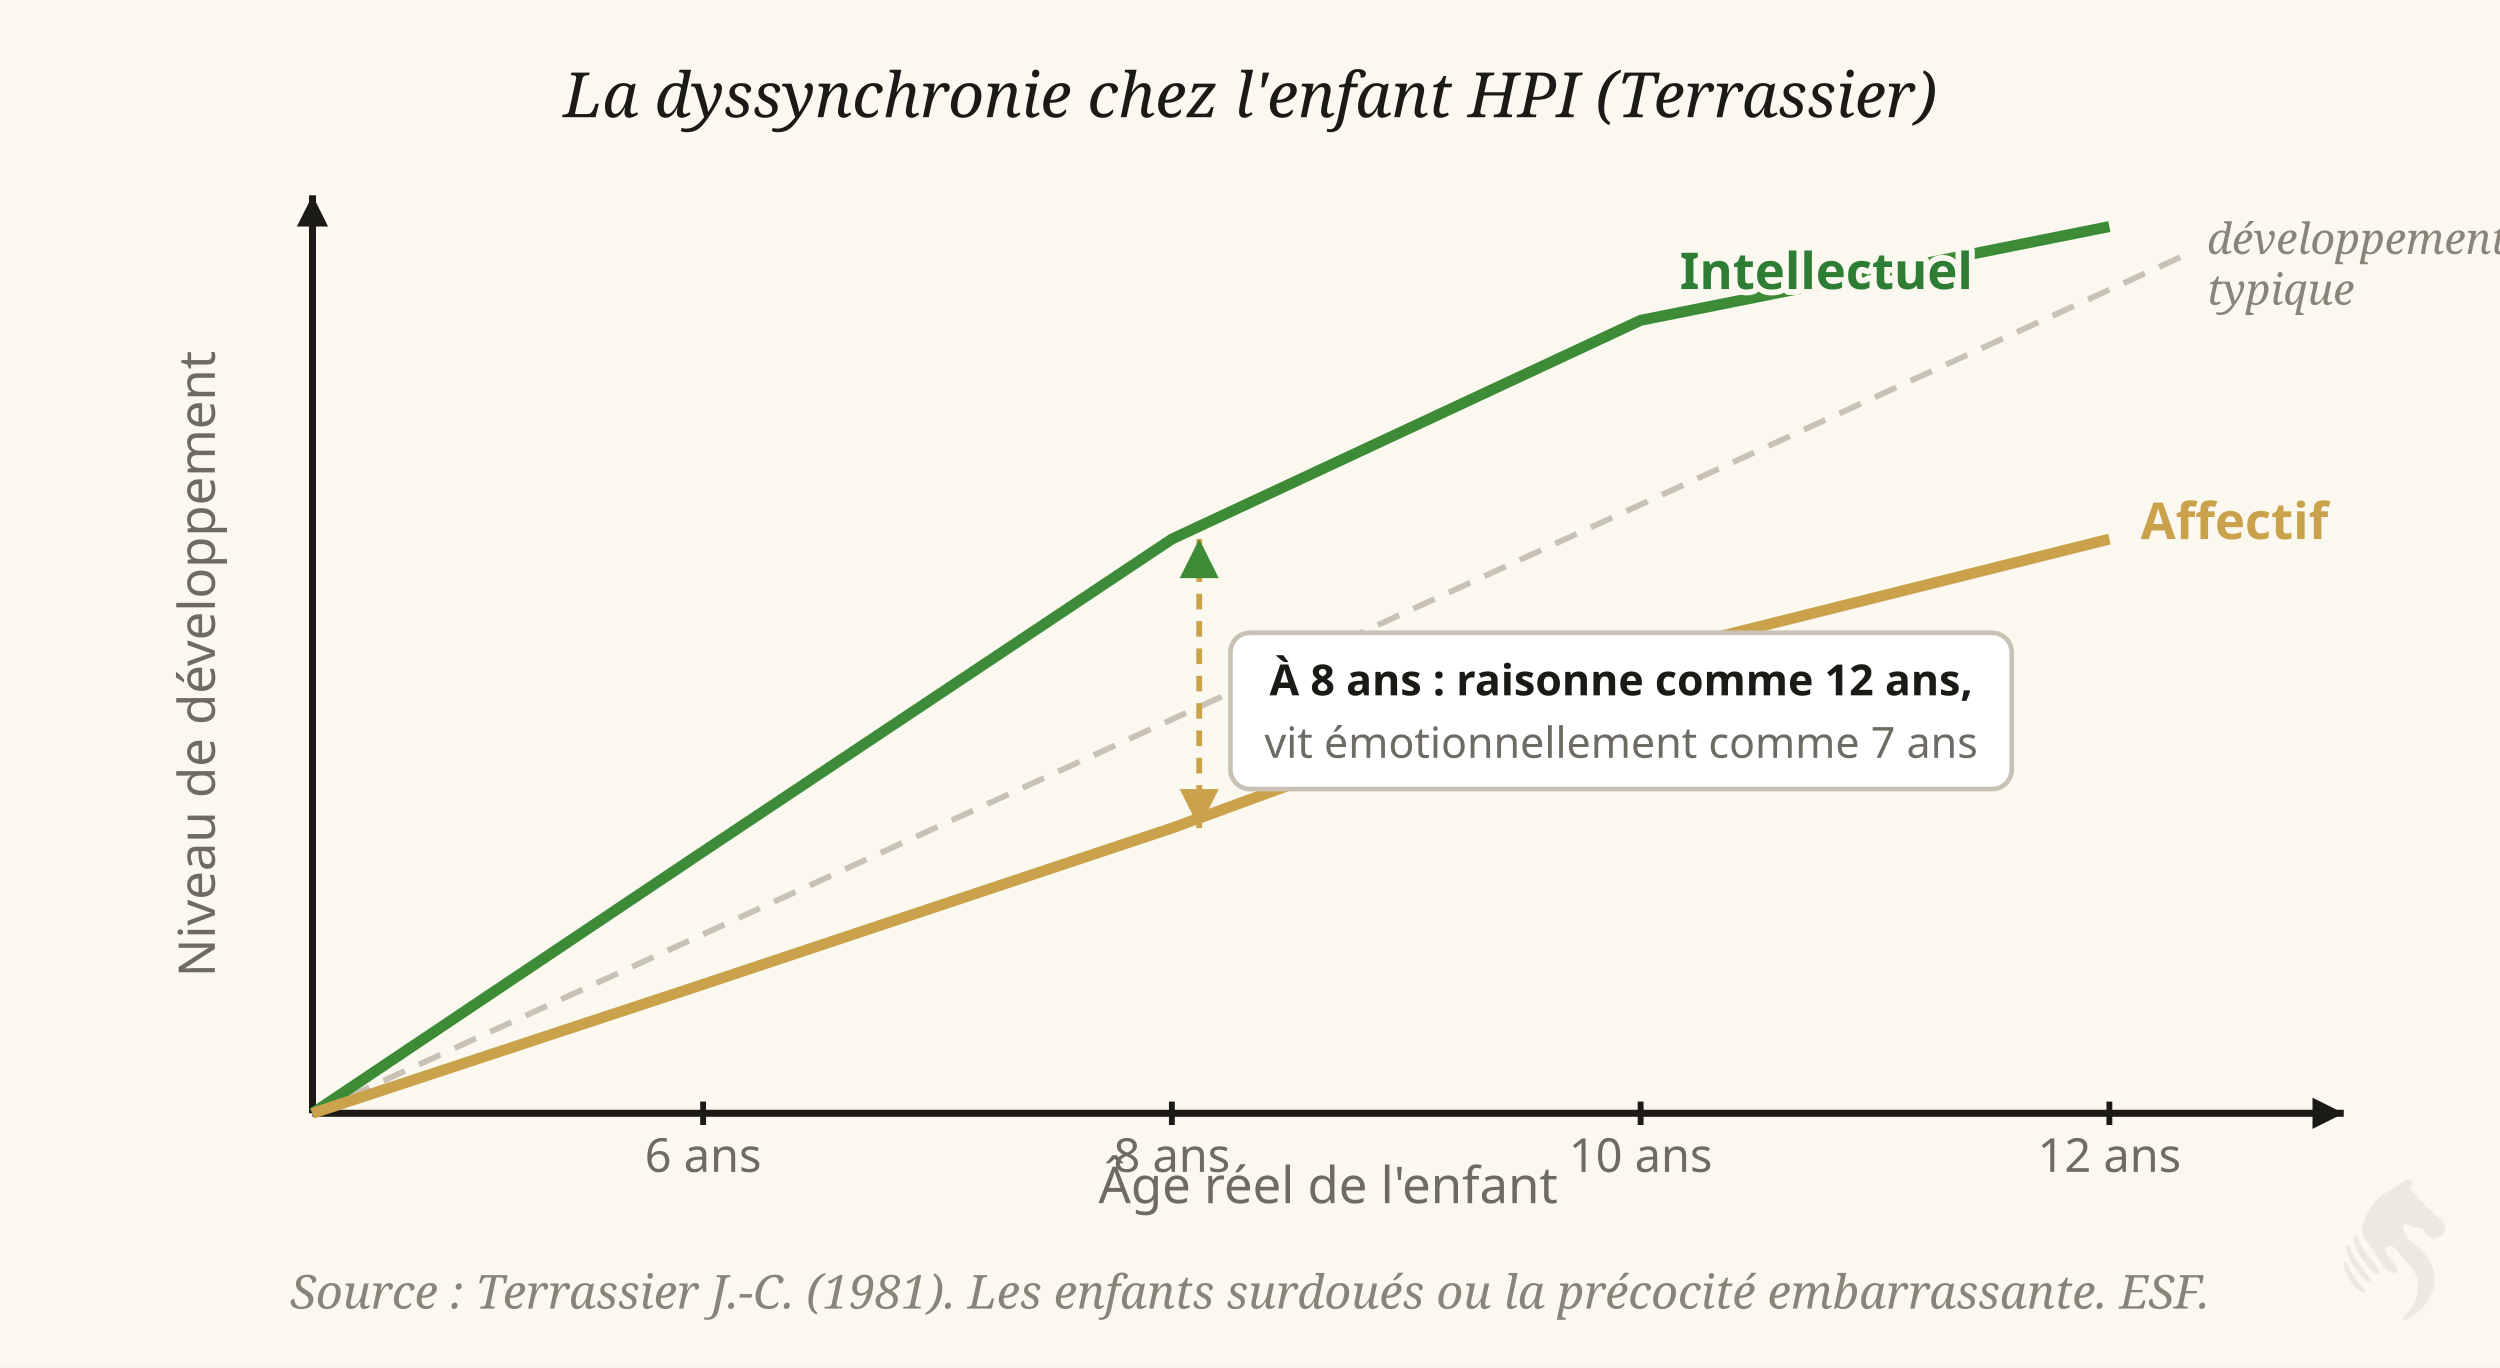
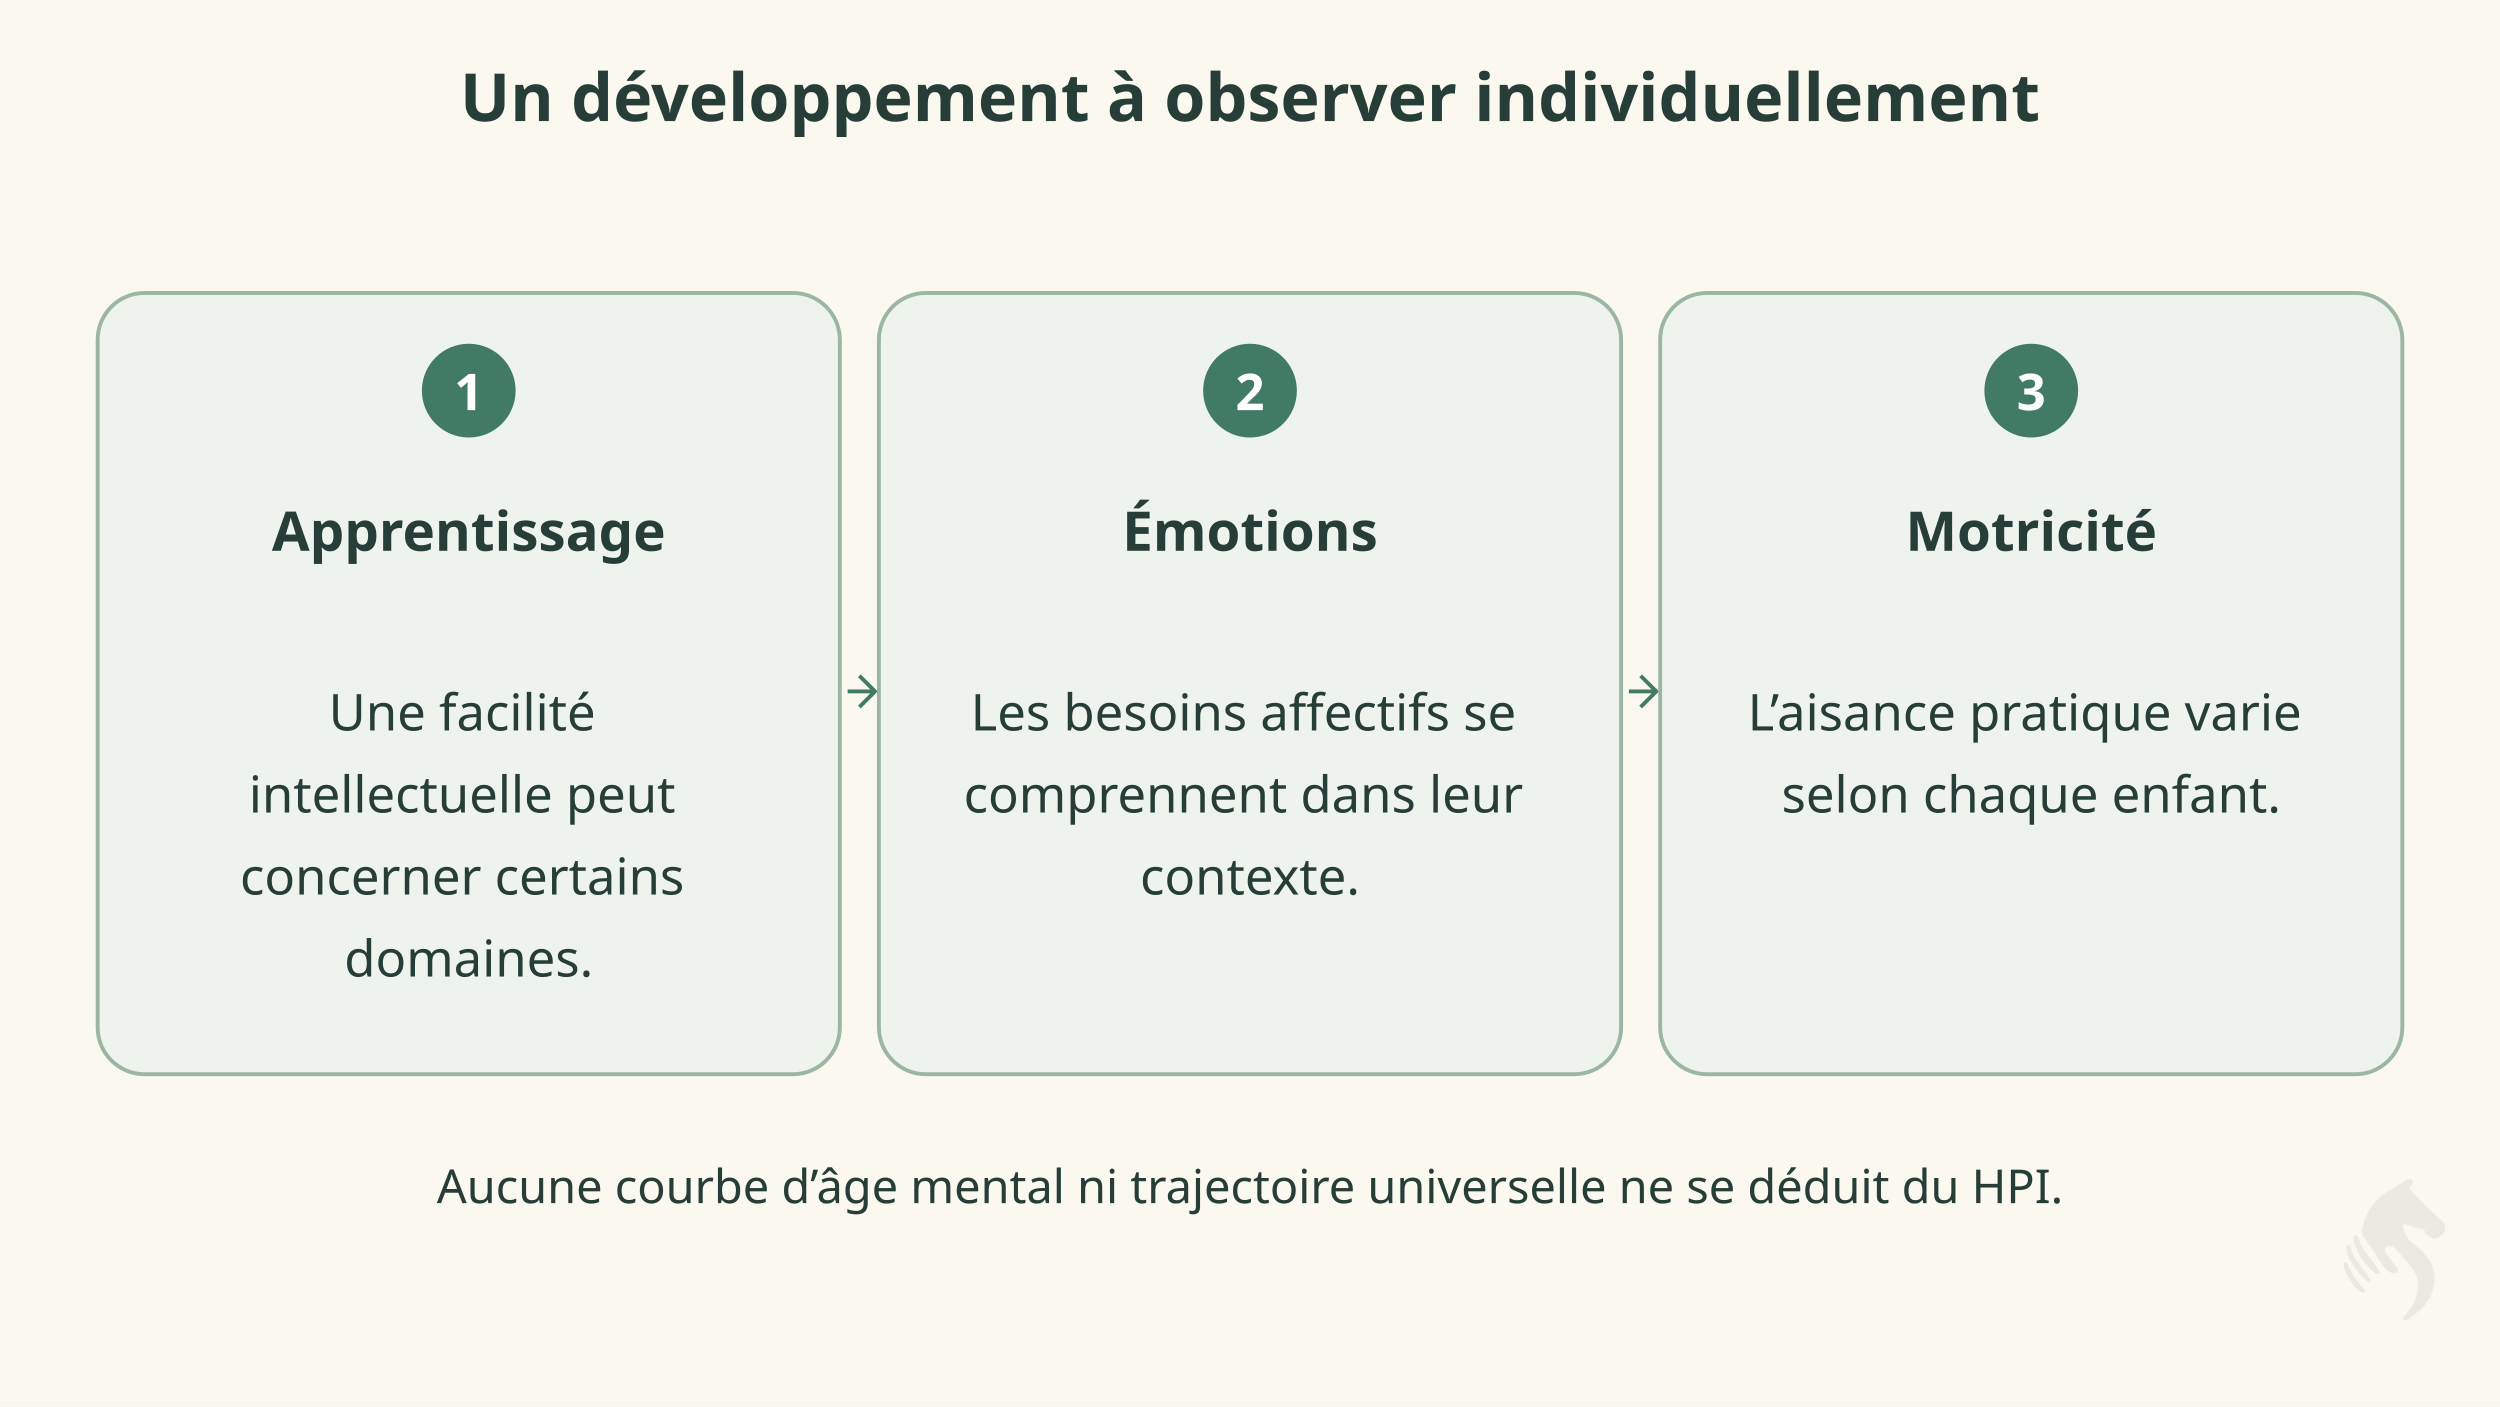
- <svg xmlns="http://www.w3.org/2000/svg" width="640" height="350" viewBox="0 0 640 350" role="img" aria-labelledby="hpi1">
-   <rect width="640" height="350" fill="#faf8ef" />
-   <text x="320" y="30" text-anchor="middle" font-family="Georgia, serif" font-size="16" font-style="italic" fill="#1c1a16">La dyssynchronie chez l'enfant HPI (Terrassier)</text>
-   <line x1="80" y1="285" x2="600" y2="285" stroke="#1c1a16" stroke-width="1.8" />
-   <line x1="80" y1="285" x2="80" y2="50" stroke="#1c1a16" stroke-width="1.8" />
-   <polygon points="600,285 592,281 592,289" fill="#1c1a16" />
-   <polygon points="80,50 76,58 84,58" fill="#1c1a16" />
-   <text x="340" y="308" text-anchor="middle" font-family="system-ui, sans-serif" font-size="13" fill="#6e6a64">Âge réel de l'enfant</text>
-   <text x="55" y="170" text-anchor="middle" font-family="system-ui, sans-serif" font-size="13" fill="#6e6a64" transform="rotate(-90 55 170)">Niveau de développement</text>
-   <text x="180" y="300" text-anchor="middle" font-family="system-ui, sans-serif" font-size="12" fill="#6e6a64">6 ans</text>
-   <text x="300" y="300" text-anchor="middle" font-family="system-ui, sans-serif" font-size="12" fill="#6e6a64">8 ans</text>
-   <text x="420" y="300" text-anchor="middle" font-family="system-ui, sans-serif" font-size="12" fill="#6e6a64">10 ans</text>
-   <text x="540" y="300" text-anchor="middle" font-family="system-ui, sans-serif" font-size="12" fill="#6e6a64">12 ans</text>
-   <line x1="180" y1="282" x2="180" y2="288" stroke="#1c1a16" stroke-width="1.5" />
-   <line x1="300" y1="282" x2="300" y2="288" stroke="#1c1a16" stroke-width="1.5" />
-   <line x1="420" y1="282" x2="420" y2="288" stroke="#1c1a16" stroke-width="1.5" />
-   <line x1="540" y1="282" x2="540" y2="288" stroke="#1c1a16" stroke-width="1.5" />
-   <line x1="80" y1="285" x2="560" y2="65" stroke="#c9c2b4" stroke-width="1.5" stroke-dasharray="6 4" />
-   <text x="565" y="65" font-family="Georgia, serif" font-size="11" font-style="italic" fill="#8a8478">développement</text>
-   <text x="565" y="78" font-family="Georgia, serif" font-size="11" font-style="italic" fill="#8a8478">typique</text>
-   <polyline points="80,285 180,218 300,138 420,82 540,58" fill="none" stroke="#3d8b37" stroke-width="2.8" />
-   <text x="430" y="74" font-family="system-ui, sans-serif" font-size="13" font-weight="700" fill="#2e7d34" stroke="#faf8ef" stroke-width="3" stroke-linejoin="round" paint-order="stroke">Intellectuel</text>
-   <polyline points="80,285 180,252 300,212 420,168 540,138" fill="none" stroke="#c9a24b" stroke-width="2.8" />
-   <text x="548" y="138" font-family="system-ui, sans-serif" font-size="13" font-weight="700" fill="#c9a24b">Affectif</text>
-   <line x1="307" y1="138" x2="307" y2="212" stroke="#c9a24b" stroke-width="1.5" stroke-dasharray="4 3" />
-   <polygon points="307,212 302,202 312,202" fill="#c9a24b" />
-   <polygon points="307,138 302,148 312,148" fill="#3d8b37" />
-   <rect x="315" y="162" width="200" height="40" rx="5" fill="#fff" stroke="#c9c2b4" stroke-width="1.2" />
-   <text x="415" y="178" text-anchor="middle" font-family="system-ui, sans-serif" font-size="11" font-weight="700" fill="#1c1a16">À 8 ans : raisonne comme 12 ans,</text>
-   <text x="415" y="194" text-anchor="middle" font-family="system-ui, sans-serif" font-size="11" fill="#6e6a64">vit émotionnellement comme 7 ans</text>
-   <text x="320" y="335" text-anchor="middle" font-family="Georgia, serif" font-size="12" font-style="italic" fill="#8a8478">Source : Terrassier J.-C. (1981). Les enfants surdoués ou la précocité embarrassante. ESF.</text>
+ <svg xmlns="http://www.w3.org/2000/svg" width="640" height="360" viewBox="0 0 640 360" role="img" aria-labelledby="diagram-title">
+   <rect width="640" height="360" fill="#faf8ef" />
+   <text x="320" y="31" text-anchor="middle" font-family="system-ui,sans-serif" font-size="17" fill="#263d38" font-weight="600">
+     <tspan x="320" dy="0">Un développement à observer individuellement</tspan>
+   </text>
+   <rect x="25" y="75" width="190" height="200" rx="12" fill="#eef3ee" stroke="#9bb7a4" />
+   <circle cx="120" cy="100" r="12" fill="#427b65" />
+   <text x="120" y="105" text-anchor="middle" font-family="system-ui,sans-serif" font-size="13" fill="#fff" font-weight="700">
+     <tspan x="120" dy="0">1</tspan>
+   </text>
+   <text x="120" y="141" text-anchor="middle" font-family="system-ui,sans-serif" font-size="14" fill="#263d38" font-weight="700">
+     <tspan x="120" dy="0">Apprentissage</tspan>
+   </text>
+   <text x="120" y="187" text-anchor="middle" font-family="system-ui,sans-serif" font-size="13" fill="#263d38">
+     <tspan x="120" dy="0">Une facilité</tspan>
+     <tspan x="120" dy="21">intellectuelle peut</tspan>
+     <tspan x="120" dy="21">concerner certains</tspan>
+     <tspan x="120" dy="21">domaines.</tspan>
+   </text>
+   <path d="M 217 177 h 7 m -4 -4 l 4 4 -4 4" fill="none" stroke="#427b65" />
+   <rect x="225" y="75" width="190" height="200" rx="12" fill="#eef3ee" stroke="#9bb7a4" />
+   <circle cx="320" cy="100" r="12" fill="#427b65" />
+   <text x="320" y="105" text-anchor="middle" font-family="system-ui,sans-serif" font-size="13" fill="#fff" font-weight="700">
+     <tspan x="320" dy="0">2</tspan>
+   </text>
+   <text x="320" y="141" text-anchor="middle" font-family="system-ui,sans-serif" font-size="14" fill="#263d38" font-weight="700">
+     <tspan x="320" dy="0">Émotions</tspan>
+   </text>
+   <text x="320" y="187" text-anchor="middle" font-family="system-ui,sans-serif" font-size="13" fill="#263d38">
+     <tspan x="320" dy="0">Les besoins affectifs se</tspan>
+     <tspan x="320" dy="21">comprennent dans leur</tspan>
+     <tspan x="320" dy="21">contexte.</tspan>
+   </text>
+   <path d="M 417 177 h 7 m -4 -4 l 4 4 -4 4" fill="none" stroke="#427b65" />
+   <rect x="425" y="75" width="190" height="200" rx="12" fill="#eef3ee" stroke="#9bb7a4" />
+   <circle cx="520" cy="100" r="12" fill="#427b65" />
+   <text x="520" y="105" text-anchor="middle" font-family="system-ui,sans-serif" font-size="13" fill="#fff" font-weight="700">
+     <tspan x="520" dy="0">3</tspan>
+   </text>
+   <text x="520" y="141" text-anchor="middle" font-family="system-ui,sans-serif" font-size="14" fill="#263d38" font-weight="700">
+     <tspan x="520" dy="0">Motricité</tspan>
+   </text>
+   <text x="520" y="187" text-anchor="middle" font-family="system-ui,sans-serif" font-size="13" fill="#263d38">
+     <tspan x="520" dy="0">L’aisance pratique varie</tspan>
+     <tspan x="520" dy="21">selon chaque enfant.</tspan>
+   </text>
+   <text x="320" y="308" text-anchor="middle" font-family="system-ui,sans-serif" font-size="12" fill="#263d38">
+     <tspan x="320" dy="0">Aucune courbe d’âge mental ni trajectoire universelle ne se déduit du HPI.</tspan>
+   </text>
  <g id="wm" opacity="0.07" transform="translate(600.0,301.9) scale(0.0416)" aria-hidden="true">
    <g fill="#1e1e1e" fill-rule="evenodd">
      <path d="M411.5-.5h-16a76 76 0 0 0-24.5 12q-.62-.7-1.5-1l-2 4a4 4 0 0 1-1.5-1 7 7 0 0 1-2.5 3.5 253 253 0 0 0-17 13q-1.42.93-2.5-.5-5.2 7.95-14.5 9a9.4 9.4 0 0 1-4 6q2.3.02 1.5 2A461 461 0 0 1 278.5 73q-13.2 7.95-26 16.5-1.59-1.38 0-3-2.35.35-4 2 .9.98 2 2-92.12 67.08-125.5 177a1316 1316 0 0 0-10 44 51.2 51.2 0 0 0 4.5 31q.1 3.33-2 1l4.5 11q1-2 2 0l5 10 1-1q6 10.95 13 21a651 651 0 0 1 18.5 25 3.4 3.4 0 0 1 1.5-3q21.52 33 43 66 .3 3.4-2.5 1v2a1542 1542 0 0 1 21 32q1 0 1 1a319 319 0 0 0 25 35 160 160 0 0 0 27 25 3.1 3.1 0 0 1 1-3q23.18 14.62 49 5.5 5-2.83 4-8.5-.15-4.6-1.5-9a618 618 0 0 0-55.5-73.5q3-.91 5 1.5a23.5 23.5 0 0 0-7-9q.63 2.4 2 4.5-.17 2.58-1.5.5a364 364 0 0 1-17.5-26.5 50 50 0 0 1-4.5-22.5q.9-4.71 3-9 .63 1.88 2.5 2a7 7 0 0 1 2-3q9.28-8.1 22-8a86 86 0 0 1 23 4.5 11 11 0 0 1 3 4.5q2.58-1.75 5 .5l21.5 23.5q.74 1.95.5 4 3.56 1 6 4a1094 1094 0 0 0 30 34.5l-1 1q3.7 2.7 7.5 5.5a23 23 0 0 1 2 5l5 3a22 22 0 0 0 5.5 8 11.5 11.5 0 0 0 4 4 3.9 3.9 0 0 0-2-3.5q1.7-1.12 3 .5a705 705 0 0 1 42 57.5q-.65 1.46-2 1.5a169 169 0 0 1 10 19 3.8 3.8 0 0 0-.5 4q1 2 2 0 1.4 2.05 2.5 4-.25-2.55.5-5a185 185 0 0 1 11 83q-1 2-2 0a9 9 0 0 0-1.5-4v9a2.3 2.3 0 0 0 1.5-1q.75 10.55-1 21a337 337 0 0 1-18 56l-2.5 3q-1.2-.69-1-2a36 36 0 0 0-4 7 5.2 5.2 0 0 0 3.5-4 4.3 4.3 0 0 1 0 4 350 350 0 0 1-33 52 1108 1108 0 0 1-30 35q-7.17 20.32 13.5 14.5a34 34 0 0 1 6-3 1496 1496 0 0 1 54-37 942 942 0 0 0 29-27q1.25-1.03 2 .5a11 11 0 0 0-3 4q1.35-1.65 2.5 0a29 29 0 0 1 4.5-6 40 40 0 0 0 9-10.5l6-4-1-1a25 25 0 0 1 8.5-7.5q-1.47-2.67 1-5 .22 4.17 2.5 1.5-1.94-3.13 2-4l-1-1q1.48-3.25 4-5.5a8 8 0 0 0-3-1q37.8-53.63 47.5-119 8.4-83.08-38-152a364 364 0 0 0-28-35q-1.03-1.25.5-2 3.58 2.23 2-1l-4-2a5 5 0 0 1-3-.5 484 484 0 0 0-70-58q-.7-.62-1-1.5 1.05-.43 2-1v-3a6 6 0 0 1-5-2q-.66-.1-1 .5 3.72 2.61 0 3-34.57-32.88-46-79.5.2-2.3 2-3v-4q-1.94 5.58-3.5 0-1-9 0-18 2.16-6.4 8.5-8a78 78 0 0 1 22 7.5 403 403 0 0 0 66 18l9 3q-2.45.75-5 .5-1.59 1.6 0 3a16 16 0 0 1 6.5-1 7.3 7.3 0 0 1 2 3q1.38-2.6 3.5-2-1.1-2.32-4-2.5 15.09-2.3 25.5 8.5 5.35 10.23 10 21 12.95 20.94 36.5 28.5-1.88.63-2 2.5a30 30 0 0 0 12.5 3q4.43-.1 8-2 3.2 3.87 5.5-1 1.2.69 1 2a39 39 0 0 0 4.5-2l1 1q.69-1.87-1.5-2.5a12 12 0 0 0 7-3q1.88-1.1 3 .5 2.22-3.62 6-2a8.7 8.7 0 0 1 3-4 41 41 0 0 1 12-6.5l-2-1 5.5-3.5q.62.7 1.5 1 1.82-1.15 0-2.5 1.42-.93 2.5.5a5.8 5.8 0 0 1 .5-4 39 39 0 0 1 6-4.5q-1.55-2.25.5-4.5 3.25-3.5 5-8 1.38-.64 2.5-1-.8-1.05-2-1.5 1.85-5.82 3-11.5v-10h-1q-.85 6-2.5 12-.16-4.46.5-9a63 63 0 0 0-12.5-31 478 478 0 0 0-45.5-44.5q3.06.72 6 2.5-3.15-3.9-7-7.5l1-1q-1.4-1.05-2 .5 1.77 2.4-.5 4a781 781 0 0 1-67.5-65.5l1-.5a29 29 0 0 0 7 6 93 93 0 0 0-14-15 24.5 24.5 0 0 0-9-9.5l1-1a44 44 0 0 0-7-4.5q1.44 2.2 3.5 4 1 1.5 0 3l-72-76q-5.34-7.85 1.5-14.5 1.98-.8 2 1.5a69 69 0 0 1 6-3.5q-1.95-1.94 0-3.5a31 31 0 0 0 6-12q2.05.24 4-.5a79 79 0 0 0-1.5-17.5 94 94 0 0 0-5-10l-1 1a87 87 0 0 0-5.5-3" />
      <path d="M325.5 44.5q-3.85 1.03-7 3.5a4.2 4.2 0 0 1-4.5-.5q-2.75 2.49-3.5 6-6.97 2.94-14 6-6.75 3.75-13.5 8-.62-.7-1.5-1a37.6 37.6 0 0 1-17 10.5 263 263 0 0 0-12 9.5q-1.59 1.62 0 3 12.8-8.55 26-16.5A461 461 0 0 0 327 46.5q.8-1.98-1.5-2m148 86-21-24a209 209 0 0 1-21-21.5l-8.5-8.5q-4.8-3.3-6-9-9.1-4.3-11.5-13a13 13 0 0 0 3-6q-.02-2.3-2-1.5-6.84 6.65-1.5 14.5l72 76q1-1.5 0-3a20 20 0 0 1-3.5-4m89 86a198 198 0 0 0-17.5-15q.4-2.17-.5-4-3.63-1.2-7-3a26 26 0 0 0-6-6 430 430 0 0 1-27-27.5 2.4 2.4 0 0 0-2-.5 29 29 0 0 1-7-6l-1 .5a781 781 0 0 0 67.5 65.5q2.27-1.6.5-4m-314-128a247 247 0 0 0-42 35.5 14.5 14.5 0 0 1-5 4l1 1a9.3 9.3 0 0 1-6 2.5 76 76 0 0 1-16 20q.3.88 1 1.5a9.4 9.4 0 0 0-5.5 6.5q-1-2-2 0-.93 1.42.5 2.5a25 25 0 0 0-6.5 8.5q-1.6 1.05-3.5 1.5 1.21.45 2 1.5a43 43 0 0 0-7 10 352 352 0 0 0-19.5 37 2.9 2.9 0 0 1-2.5 1 3.3 3.3 0 0 0 2 1.5 47 47 0 0 1-3.5 5.5l-12 34q-.98-1.8-1.5 0 1.4 1.9.5 4a33 33 0 0 1-3.5 5.5q.78.84 1 2a212 212 0 0 0-10 49.5 36 36 0 0 0 7 20q2.1 2.33 2-1a51.2 51.2 0 0 1-4.5-31 1316 1316 0 0 1 10-44q33.38-109.92 125.5-177-1.1-1.02-2-2m376 206q-.5-10.25-5-19.5 1.5-4.37-1.5-.5l-6.5-11q-5.55-3.6-7.5-10l-1 1q-3.75-5.75-9.5-9.5l1-1a850 850 0 0 0-9-7q1.14-2.04-1.5-3.5-1.08 1.43-2.5.5-2.84-1.65-2-4a5 5 0 0 0-3-.5 5 5 0 0 0-.5-3l-1 1a7 7 0 0 0-4.5-3 21 21 0 0 0-6-2.5 478 478 0 0 1 45.5 44.5 63 63 0 0 1 12.5 31q-.66 4.54-.5 9 1.65-6 2.5-12m-259 3v-1q-2.22-5.79 1-11.5l-2-2a67 67 0 0 0 1.5-5.5q.93 7.1 3.5 1-2.43-3.37 2-4a4.3 4.3 0 0 1 2.5 3q.45-1.21 1.5-2 2.3.75 4 2a326 326 0 0 1 28 10.5q11.4 3.22 23 6 1.05 1.6 1.5 3.5 1-4 2 0 1.08-1.43 2.5-.5-1.81 1.35 0 2.5 3.25-.47 7-2 1.85.03 3 1 5.83.22 11 2h5q2.55.25 5-.5l-9-3a403 403 0 0 1-66-18 78 78 0 0 0-22-7.5q-6.34 1.6-8.5 8-1 9 0 18 1.56 5.58 3.5 0m109 6a4.7 4.7 0 0 1 4 3q3.6-3.98 6 1l1-2 4 2a65 65 0 0 1 7.5 10q1.1 3.55 2.5 7-1.77 2.95 2 4 13.35 23.91 39 33 .12-1.87 2-2.5-23.55-7.56-36.5-28.5a305 305 0 0 0-10-21q-10.41-10.8-25.5-8.5 2.9.18 4 2.5m-410 86a9 9 0 0 0 1.5-4 310 310 0 0 0 37.5 86q-1.1 1.02-2 2a40 40 0 0 0 8.5 12 139 139 0 0 0 15 21q2.31 2.97 1.5 6 5.9 1.14 7.5 7 5.7 2.47 5 8 3.8 1.06 6.5 4 20.24 25.5 46 45.5a39 39 0 0 0 20 5 46 46 0 0 1 9-7.5 818 818 0 0 1-10-21.5q1.43-1.08.5-2.5a27 27 0 0 1-3.5-2 185 185 0 0 0-16-23.5q1.43-1.08.5-2.5a13.3 13.3 0 0 1-5.5-5 617 617 0 0 0-22.5-29v-4l-1 1a13 13 0 0 1-4.5-6 11.5 11.5 0 0 1-4-4q-.03 2.3-2 1.5A471 471 0 0 1 97 390.5q-1.8-3.04-.5-6 1.02.54 2 1a9 9 0 0 0-2-4.5q3.83-2.28-1-2.5a597 597 0 0 1-7-18.5l2-1a3.3 3.3 0 0 1-2-3.5 3.1 3.1 0 0 1-3-1q-7.35-19.46-24-8 1.03 2.34-.5 5a97 97 0 0 0 3.5 38" />
      <path d="M365.5 301.5q-1.8.7-2 3 11.43 46.62 46 79.5 3.72-.39 0-3 .34-.6 1-.5-2.4-2.22-5-4.5l2-2q-2.45-.75-5-.5a8.4 8.4 0 0 0-.5-4q-1.72 1.44-3-1a28 28 0 0 1-3.5-6q-.5 2-1 0a143 143 0 0 1-18-31q-6.22-11.64-9-27a7 7 0 0 0-2-3m-211 174a45 45 0 0 1-9.5-15q-1 2-2 0a41 41 0 0 0-6-9l-1-5-1 1a989 989 0 0 1-17.5-25.5q.7-.62 1-1.5a7.7 7.7 0 0 1-5-6 163 163 0 0 1-15-29q-.98-.46-2-1-1.3 2.96.5 6a471 471 0 0 0 55.5 86.5q1.97.8 2-1.5m-90-86q-2.05 2.77 1.5 4 3.6 16.25 9.5 30.5-2.48 3.62 2 3.5 3.65 9.3 8 18.5l-1 1a11.4 11.4 0 0 1 6 8q-.7.62-1 1.5a10.5 10.5 0 0 1 3.5 5l1-1a62 62 0 0 0 7.5 13q.9-.98 2-2a310 310 0 0 1-37.5-86 9 9 0 0 1-1.5 4m48 210a3.9 3.9 0 0 0-2-3.5q1.7-1.12 3 .5a127 127 0 0 0 39 32q11.3 4.6 8.5-7a147 147 0 0 0-17-32 1467 1467 0 0 0-40-51 554 554 0 0 1-48.5-75l1-1q.84 5.22 6 5a51.6 51.6 0 0 1-11.5-27l-1 2a159 159 0 0 0-11-31 14.3 14.3 0 0 0-10.5-8q-3.2.01-6 1.5-2.85 3.45-6 6.5-.87 16.85 3 33.5a3.6 3.6 0 0 1-2 2q1.38.56 2.5 1.5 3.15 9.81 6.5 19.5-1.21.45-2 1.5a29 29 0 0 0 5.5 7A256 256 0 0 0 55.5 525l-2 1a6.4 6.4 0 0 0 4 1.5 332 332 0 0 0 38.5 53l3.5 5.5-1 1q1.9 1.67 3.5.5a36 36 0 0 0 10.5 12m303-214q-.95.57-2 1 .3.88 1 1.5a484 484 0 0 1 70 58q1.42.72 3 .5a43 43 0 0 0-10-12.5l1-1q-2.66 1.47-5-1a36 36 0 0 0-10-10q1.81-1.35 0-2.5a8 8 0 0 1-3.5 0q-4.57-5.7-10-8a13 13 0 0 0-6.5-5.5 11.5 11.5 0 0 1-3.5-4.5q-.62.7-1.5 1a17.7 17.7 0 0 0-8-5.5q-2.84-1.65-2-4-7.47-2.25-13-7.5m-254 24a526 526 0 0 1 23.5 37 55 55 0 0 1 9 15l1-1a65 65 0 0 0 8.5 13q2.8 2.4 2.5-1-21.48-33-43-66a3.4 3.4 0 0 0-1.5 3m111 63q.16-.93 1-1.5a7 7 0 0 1-3.5-2.5 17.5 17.5 0 0 0-5.5-8q3.7-4.18-2.5-5a41 41 0 0 1-7.5-18.5l2-3a7.2 7.2 0 0 1-2-4.5 3.1 3.1 0 0 0 3-1 37 37 0 0 0-1-7q-1.87-.12-2.5-2a36 36 0 0 0-3 9 50 50 0 0 0 4.5 22.5 364 364 0 0 0 17.5 26.5q1.33 2.08 1.5-.5-1.37-2.1-2-4.5m-272 45v19q2.55 12.15 7 24 15.37 37.49 37 68a54 54 0 0 0 9 12.5q-1.58 2.58 2 3l-1 1 5.5 4.5a82 82 0 0 0 9 12q6.5 6.26 12.5 13 9.5 6.75 17.5 15l1-1q4.56 3.52 9 7l1-2a89 89 0 0 0 13.5 3.5q13.85-4.6 6.5-17.5-1.73 1.44-3-1a307 307 0 0 1-13.5-16 16 16 0 0 0-6-5.5q1.43-1.08.5-2.5a27.2 27.2 0 0 1-12.5-15 3.1 3.1 0 0 1-3-1q-7.5-10.25-15.5-20-.93-1.42.5-2.5a16 16 0 0 1-6-5.5 880 880 0 0 1-19-29.5q.7-.62 1-1.5a8 8 0 0 1-4-4 94 94 0 0 1-12.5-26l-1 1q-3.8-4.62-1.5-10a3.1 3.1 0 0 1-3-1 198 198 0 0 1-7-15.5l1-1a55 55 0 0 1-9-11q-2.85-1.46-6-2l3-1a22 22 0 0 0-9 2 11.4 11.4 0 0 0-4 6.5m277 51a48 48 0 0 0 12 5q-.57 3.66 2 2a5.3 5.3 0 0 1 3.5 3l1-2a45 45 0 0 0 26 0q.45 1.21 1.5 2 1.27-3.4 4-2 1.81-1.15 0-2.5l3-1.5a21 21 0 0 0 3.5-4q1.4-8.23-1.5-16 .3-.88 1-1.5-5.22-1.95-4-7a193 193 0 0 1-18-23.5 16 16 0 0 0-3.5-3q-4.05-7.43-9-12a284 284 0 0 0-14-17q-.75-1.58.5-3a19 19 0 0 1-6-4 4.35 4.35 0 0 0-5-1.5 618 618 0 0 1 55.5 73.5q1.35 4.4 1.5 9 1 5.67-4 8.5-25.82 9.12-49-5.5a3.1 3.1 0 0 0-1 3m115-56a264 264 0 0 1 16 22q-1.7 3.04 1.5 1a494 494 0 0 1 16.5 23l7 10q1.35-.04 2-1.5a705 705 0 0 0-42-57.5q-1.3-1.62-3-.5a3.9 3.9 0 0 1 2 3.5" />
      <path d="M112.5 599.5q7 9.5 16 17 2 0 2 2 6.9 3.77 11 8.5l13 5.5a5.7 5.7 0 0 0 6 0q2.07 3.94 4 0-3.37-1.23-.5-3 .22-6.86.5-13.5l-3-3.5 3-2.5q-4.58-.9-7.5-4.5a79 79 0 0 0-10.5-16.5q2.67 1.47 5-1a12 12 0 0 1-8.5-3.5 92 92 0 0 0-17.5-23.5l2-1-6.5-4.5a2294 2294 0 0 1-34.5-47q-1 0-1-1-5.27-4.75-4-11.5-2.25-3.25-3.5.5A227 227 0 0 1 61.5 469q.84-.57 1-1.5-5.16.22-6-5l-1 1a554 554 0 0 0 48.5 75 1467 1467 0 0 1 40 51q10.5 14.98 17 32 2.8 11.6-8.5 7a127 127 0 0 1-39-32q-1.3-1.62-3-.5a3.9 3.9 0 0 1 2 3.5m335-4a3349 3349 0 0 1 7.5 35q2.3 19.53.5 39a9 9 0 0 1 1.5 4q1 2 2 0a185 185 0 0 0-11-83q-.75 2.45-.5 5m44-147q1.58 3.23-2 1-1.53.75-.5 2a364 364 0 0 1 28 35q46.4 68.92 38 152-9.7 65.37-47.5 119 1.46.15 3 1a12 12 0 0 0 3.5-6q1.58 1.52 3.5.5-1.16-8.12 7-11-1.6-1.75 1-2.5-.12-8.5 6-14-.81-.1-1-1a3.1 3.1 0 0 1 3-1 5.4 5.4 0 0 1 3-5.5q-1.2-.45-2-1.5a67 67 0 0 0 4.5-10l1 2a9 9 0 0 1 2.5-5l-1-2a6.3 6.3 0 0 1 4-.5 6.5 6.5 0 0 0-3-3 225 225 0 0 1 11-24.5q-.53-1.8-1.5 0-.3-4.51 1-9l1 1a67 67 0 0 0 1.5-13q7.4-.7 1-5a232 232 0 0 0 2-53l.5-5q.57.84 1.5 1a8 8 0 0 0-2.5-5q-6.56-49.08-31.5-89 2.03-1.77-.5-3l-1 1a696 696 0 0 1-17.5-26q-2.18-1.53-1-3.5-3.93-.91-5-4.5-1.26-.5-1-2a69 69 0 0 0-6.5-5q-.69-1.87 1.5-2.5a14 14 0 0 0-4-2.5m-36 230a273 273 0 0 1-13.5 57q-1.4.82-2.5 2 2.69 6.4-4 8.5l2 1a30 30 0 0 0-3 8.5q-.2 1.31 1 2l2.5-3a337 337 0 0 0 18-56 89 89 0 0 0 1-21q-.57.84-1.5 1m-25 84a185 185 0 0 1-24 38l-2.5 6a25 25 0 0 0-6.5 7q-13.95 16.7-28.5 33-1.16 4.05-3.5 7.5-1.35 4.25-1 8a16 16 0 0 1 6 5.5h14a20 20 0 0 1 10-3.5q1.71-1.12 0-2.5a81 81 0 0 0 18.5-12q.62.7 1.5 1a71 71 0 0 1 2-4q1-2 2 0 1.7-4.54 4.5-1a38 38 0 0 1 4.5-6.5 189 189 0 0 0 30.5-23.5q4.55 3.9 4-3a4.6 4.6 0 0 1 4.5-2v-3a5 5 0 0 0 3-.5 41 41 0 0 1 3-5.5 11 11 0 0 1 3-4q-.75-1.53-2-.5a942 942 0 0 1-29 27 1496 1496 0 0 0-54 37 34 34 0 0 0-6 3q-20.67 5.82-13.5-14.5a1108 1108 0 0 0 30-35 350 350 0 0 0 33-52 4.3 4.3 0 0 0 0-4 5.2 5.2 0 0 1-3.5 4" />
    </g>
  </g>
</svg>
